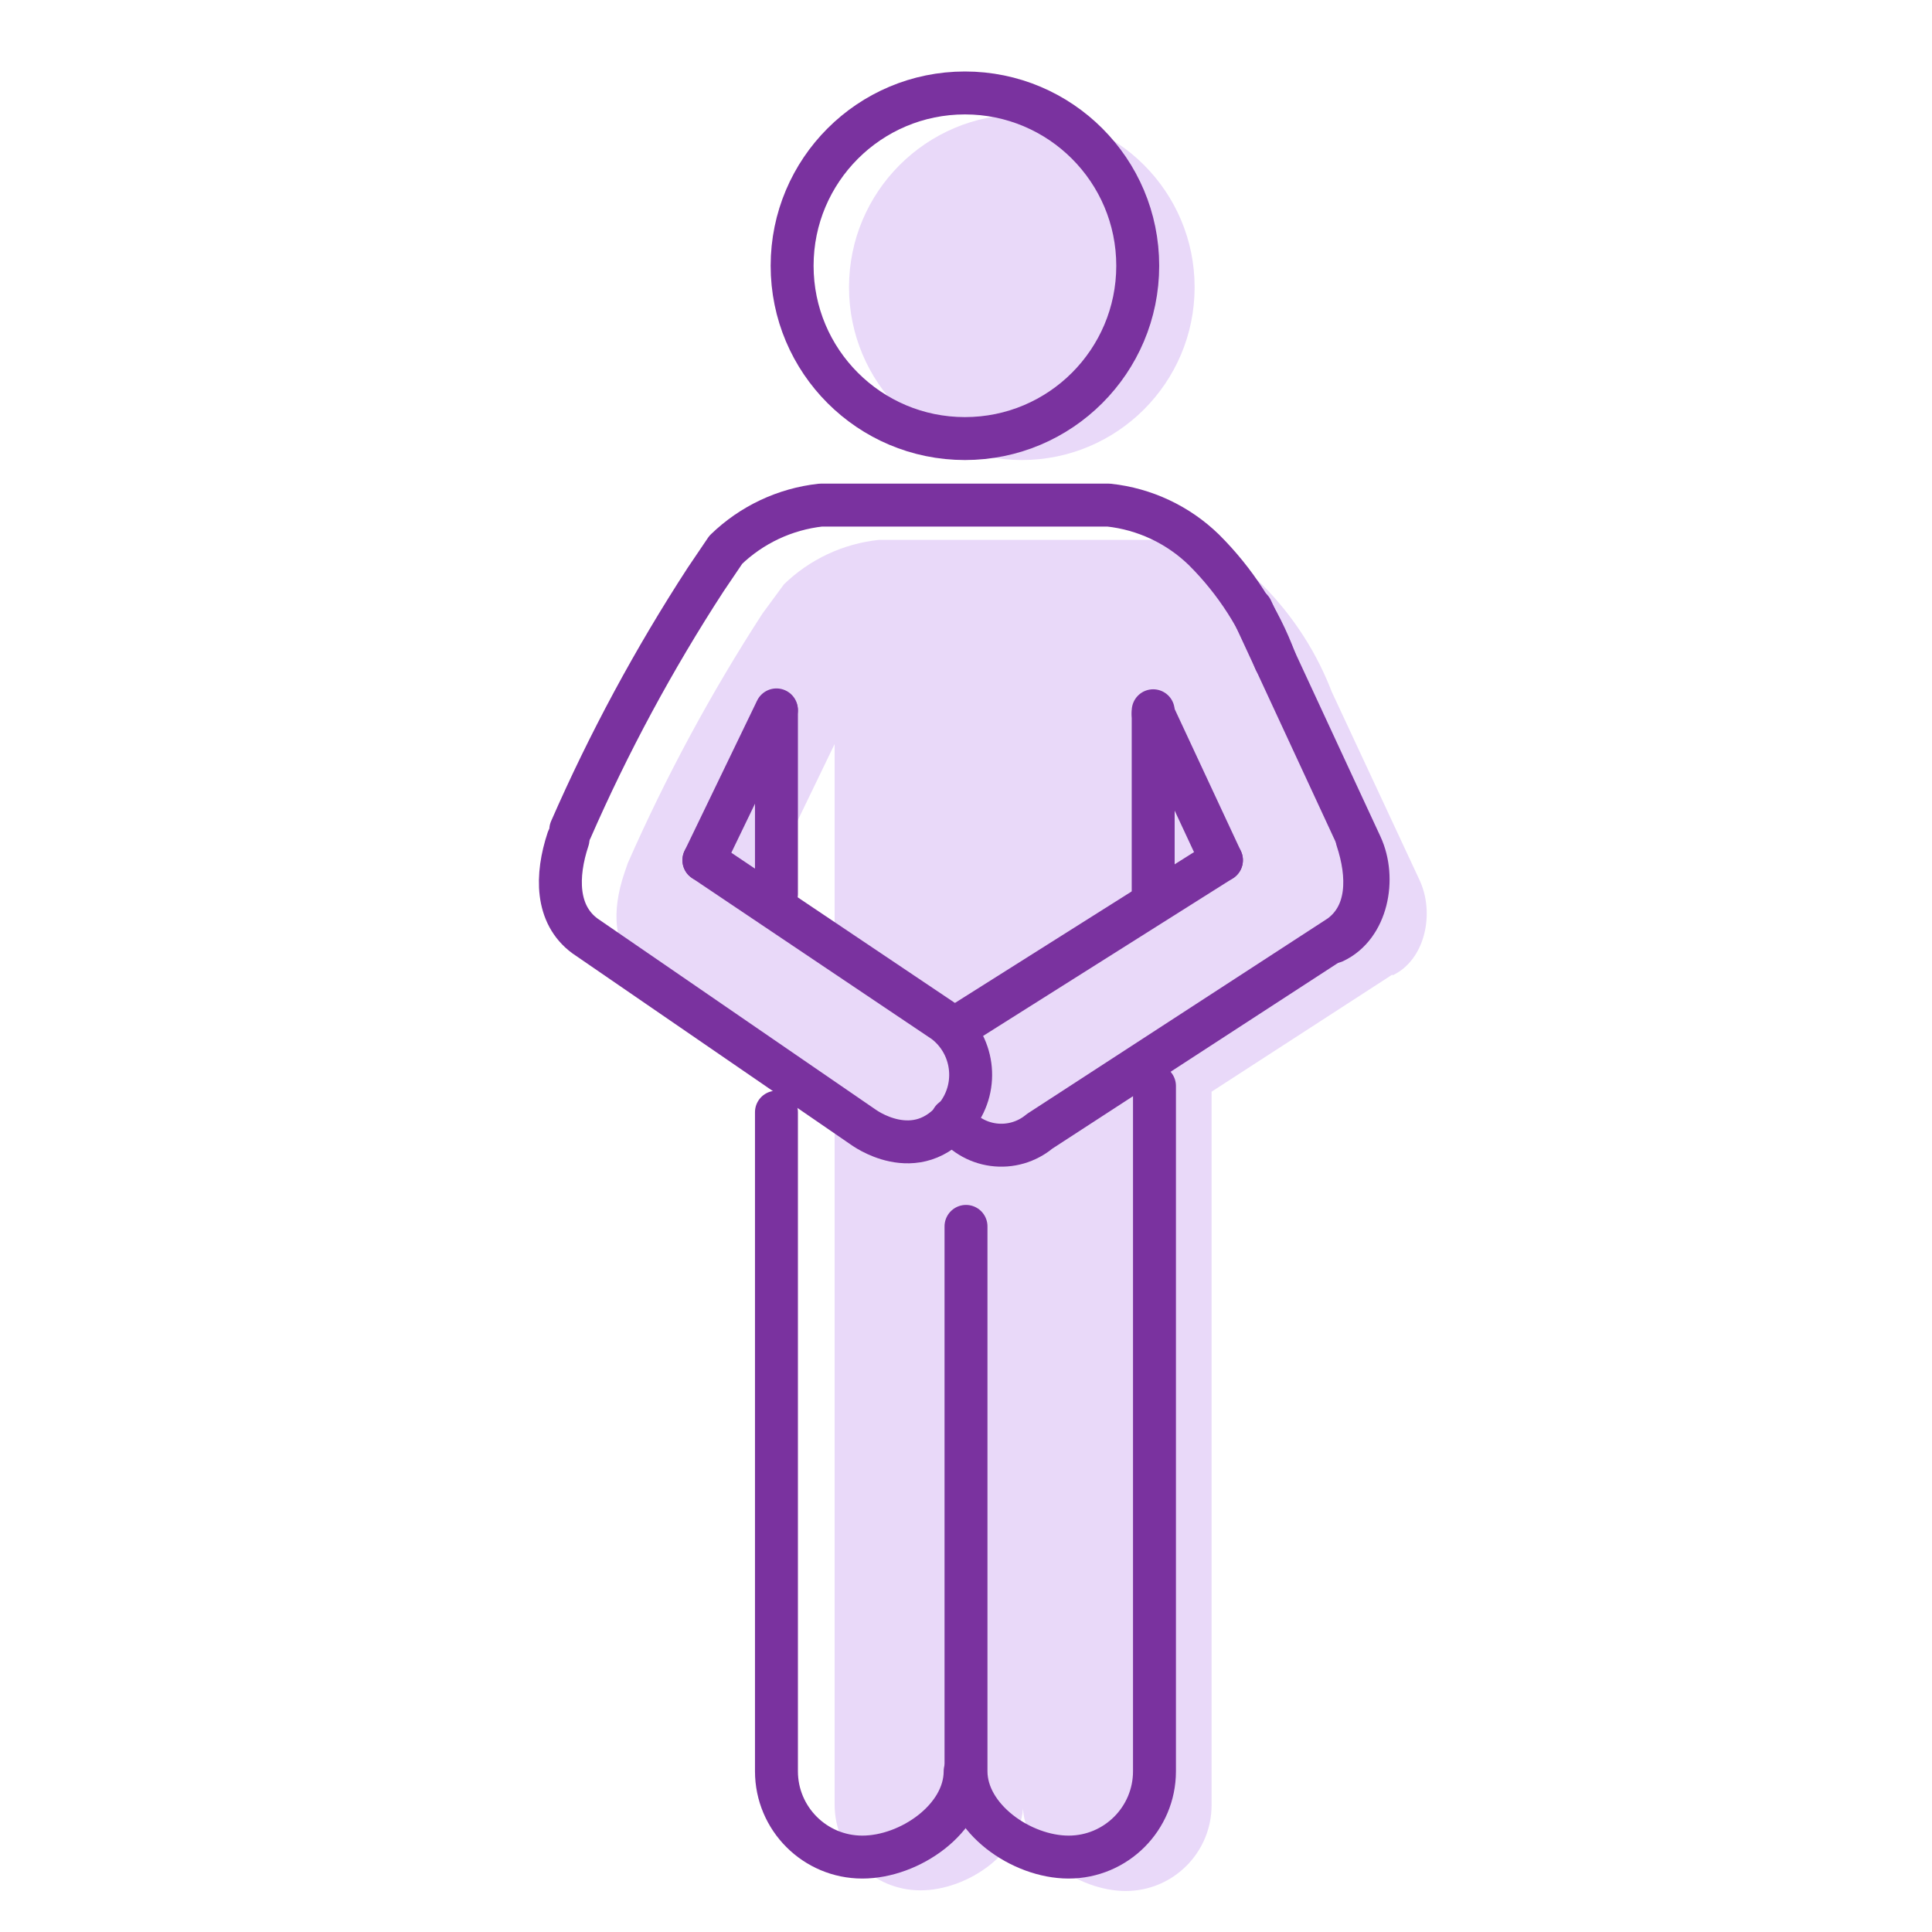
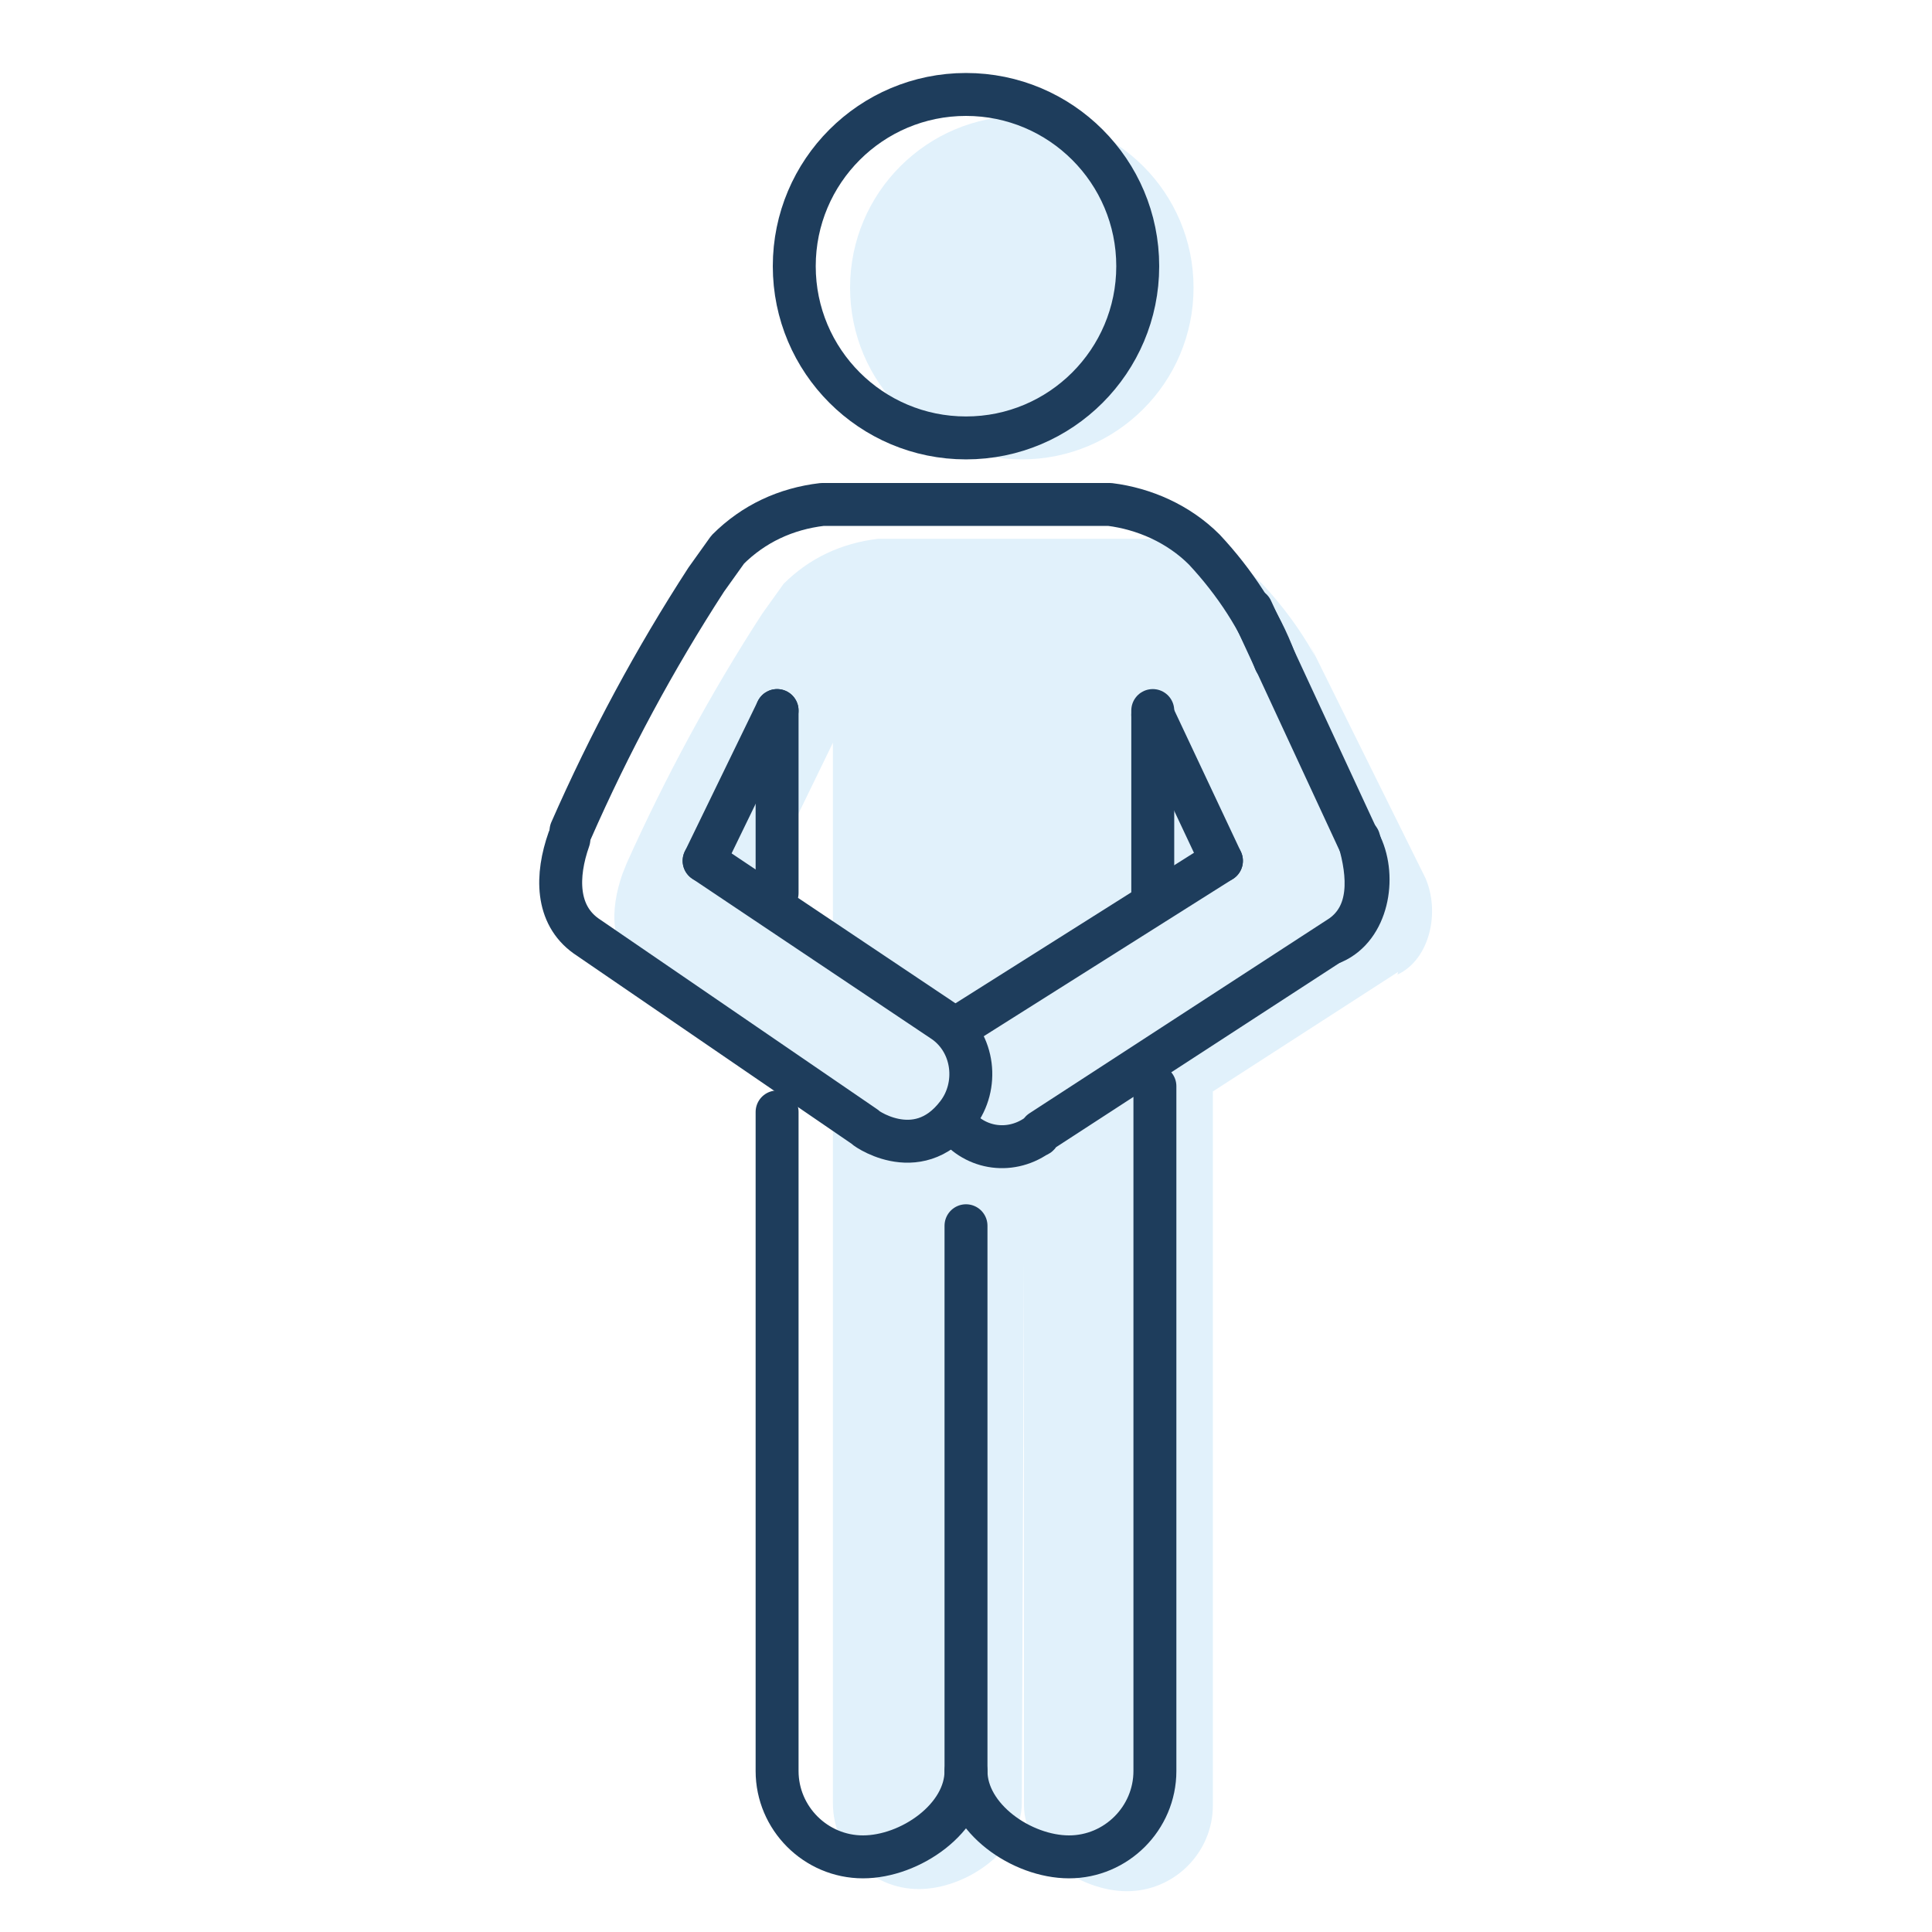
- <svg xmlns="http://www.w3.org/2000/svg" id="Layer_1" data-name="Layer 1" viewBox="0 0 90 90">
-   <defs>
-     <style>.cls-1{fill:#e9d9f9;}.cls-2{fill:none;stroke:#7a329f;stroke-linecap:round;stroke-linejoin:round;stroke-width:2px;}</style>
-   </defs>
-   <path class="cls-1" d="M47.65,58.71V84.09c0,2.21,2.58,4,4.79,4a4,4,0,0,0,4-4V34.84l-.83,6.82-8.22,7.7-.31,4.37h0a2.77,2.77,0,0,0,4.06.56l14.06-9.11c1.35-1,1.34-2.81.78-4.49l-1.12,4.75c1.54-.71,2-2.93,1.25-4.48L61,30l1.1,2.39a14.38,14.38,0,0,0-3.32-5.17,7.53,7.53,0,0,0-4.43-2.07l-.24,0H41.19l-.25,0a7.47,7.47,0,0,0-4.42,2.07l-1,1.36a82.39,82.39,0,0,0-6.28,11.64l-.17.5c-.56,1.68-.56,3.46.79,4.49l13,8.93c-.14-.11,2.44,1.9,4.33-.59h0a3.1,3.1,0,0,0-.58-4.33L35.5,41.66l3.38-7v49.4a4,4,0,0,0,4,4c2.2,0,4.78-1.78,4.78-4" />
-   <path class="cls-2" d="M53.72,41.86V33.11" />
-   <path class="cls-2" d="M45,57.13V82.51c0,2.2,2.58,4,4.78,4a4,4,0,0,0,4-4V50.59" />
-   <path class="cls-2" d="M36.17,51.81v30.7a4,4,0,0,0,4,4c2.21,0,4.79-1.79,4.79-4" />
-   <circle class="cls-1" cx="47.6" cy="13.38" r="8.05" />
-   <path class="cls-2" d="M36.17,33.11v8.54" />
-   <circle class="cls-2" cx="44.95" cy="12.38" r="8.05" />
-   <path class="cls-2" d="M58.3,28.39l5.1,11c.71,1.54.28,3.76-1.26,4.48" />
-   <path class="cls-2" d="M56.9,40.07l-3.18-6.82" />
-   <path class="cls-2" d="M44.36,52.15h0a2.78,2.78,0,0,0,4.07.55l14-9.1c1.36-1,1.35-2.81.79-4.5" />
-   <path class="cls-2" d="M56.9,40.07,44.68,47.78" />
-   <path class="cls-2" d="M32.79,40.07,44,47.6a3.11,3.11,0,0,1,.59,4.34h0c-1.9,2.49-4.48.48-4.34.59l-13-8.93c-1.36-1-1.35-2.81-.79-4.5" />
-   <path class="cls-2" d="M32.79,40.07l3.38-7" />
-   <path class="cls-2" d="M59.4,30.77a14.29,14.29,0,0,0-3.32-5.16,7.51,7.51,0,0,0-4.43-2.08h-.26l-.35,0-.3,0H39.15l-.29,0-.35,0h-.28a7.54,7.54,0,0,0-4.42,2.08L32.87,27a80.58,80.58,0,0,0-6.28,11.65" />
+ <svg xmlns="http://www.w3.org/2000/svg" version="1.1" id="Layer_1" x="0px" y="0px" viewBox="0 0 90 90" style="enable-background:new 0 0 90 90;" xml:space="preserve">
+   <style type="text/css">
+ 	.st0{fill:#E1F1FB;}
+ 	.st1{fill:none;stroke:#1E3D5C;stroke-width:2;stroke-linecap:round;stroke-linejoin:round;}
+ </style>
+   <path class="st0" d="M47.7,58.7v25.4c0,2.2,2.6,4,4.8,4c2.2,0,4-1.8,4-4V34.8l-0.8,6.8l-8.2,7.7l-0.3,4.4l0,0  c0.9,1.3,2.6,1.6,3.9,0.7c0.1,0,0.1-0.1,0.2-0.2l14.1-9.1c1.3-1,1.3-2.8,0.8-4.5l-1.1,4.8c1.5-0.7,2-2.9,1.3-4.5L61,30l1.1,2.4  c-0.7-1.9-1.9-3.7-3.3-5.2c-1.2-1.2-2.8-1.9-4.4-2.1h-0.2H41.2h-0.3c-1.7,0.2-3.2,0.9-4.4,2.1l-1,1.4c-2.4,3.7-4.5,7.6-6.3,11.6  l-0.2,0.5c-0.6,1.7-0.6,3.5,0.8,4.5l13,8.9c-0.1-0.1,2.4,1.9,4.3-0.6l0,0c1-1.4,0.8-3.3-0.6-4.3l-11.1-7.6l3.4-7v49.4  c0,2.2,1.8,4,4,4c2.2,0,4.8-1.8,4.8-4" />
+   <path class="st1" d="M53.7,41.9v-8.8" />
+   <path class="st1" d="M45,57.1v25.4c0,2.2,2.6,4,4.8,4c2.2,0,4-1.8,4-4V50.6" />
+   <path class="st1" d="M36.2,51.8v30.7c0,2.2,1.8,4,4,4c2.2,0,4.8-1.8,4.8-4" />
+   <circle class="st0" cx="47.6" cy="13.4" r="8" />
+   <path class="st1" d="M36.2,33.1v8.5" />
+   <circle class="st1" cx="45" cy="12.4" r="8" />
+   <path class="st1" d="M58.3,28.4l5.1,11c0.7,1.5,0.3,3.8-1.3,4.5" />
+   <path class="st1" d="M56.9,40.1l-3.2-6.8" />
+   <path class="st1" d="M44.4,52.2L44.4,52.2c0.9,1.3,2.6,1.6,3.9,0.7c0.1,0,0.1-0.1,0.2-0.2l14-9.1c1.4-1,1.3-2.8,0.8-4.5" />
+   <path class="st1" d="M56.9,40.1l-12.2,7.7" />
+   <path class="st1" d="M32.8,40.1L44,47.6c1.4,1,1.6,3,0.6,4.3l0,0c-1.9,2.5-4.5,0.5-4.3,0.6l-13-8.9c-1.4-1-1.4-2.8-0.8-4.5" />
+   <path class="st1" d="M32.8,40.1l3.4-7" />
+   <path class="st1" d="M59.4,30.8c-0.7-1.9-1.9-3.7-3.3-5.2c-1.2-1.2-2.8-1.9-4.4-2.1h-0.3H51h-0.3H39.2h-0.3h-0.3h-0.3  c-1.7,0.2-3.2,0.9-4.4,2.1L32.9,27c-2.4,3.7-4.5,7.6-6.3,11.7" />
</svg>
